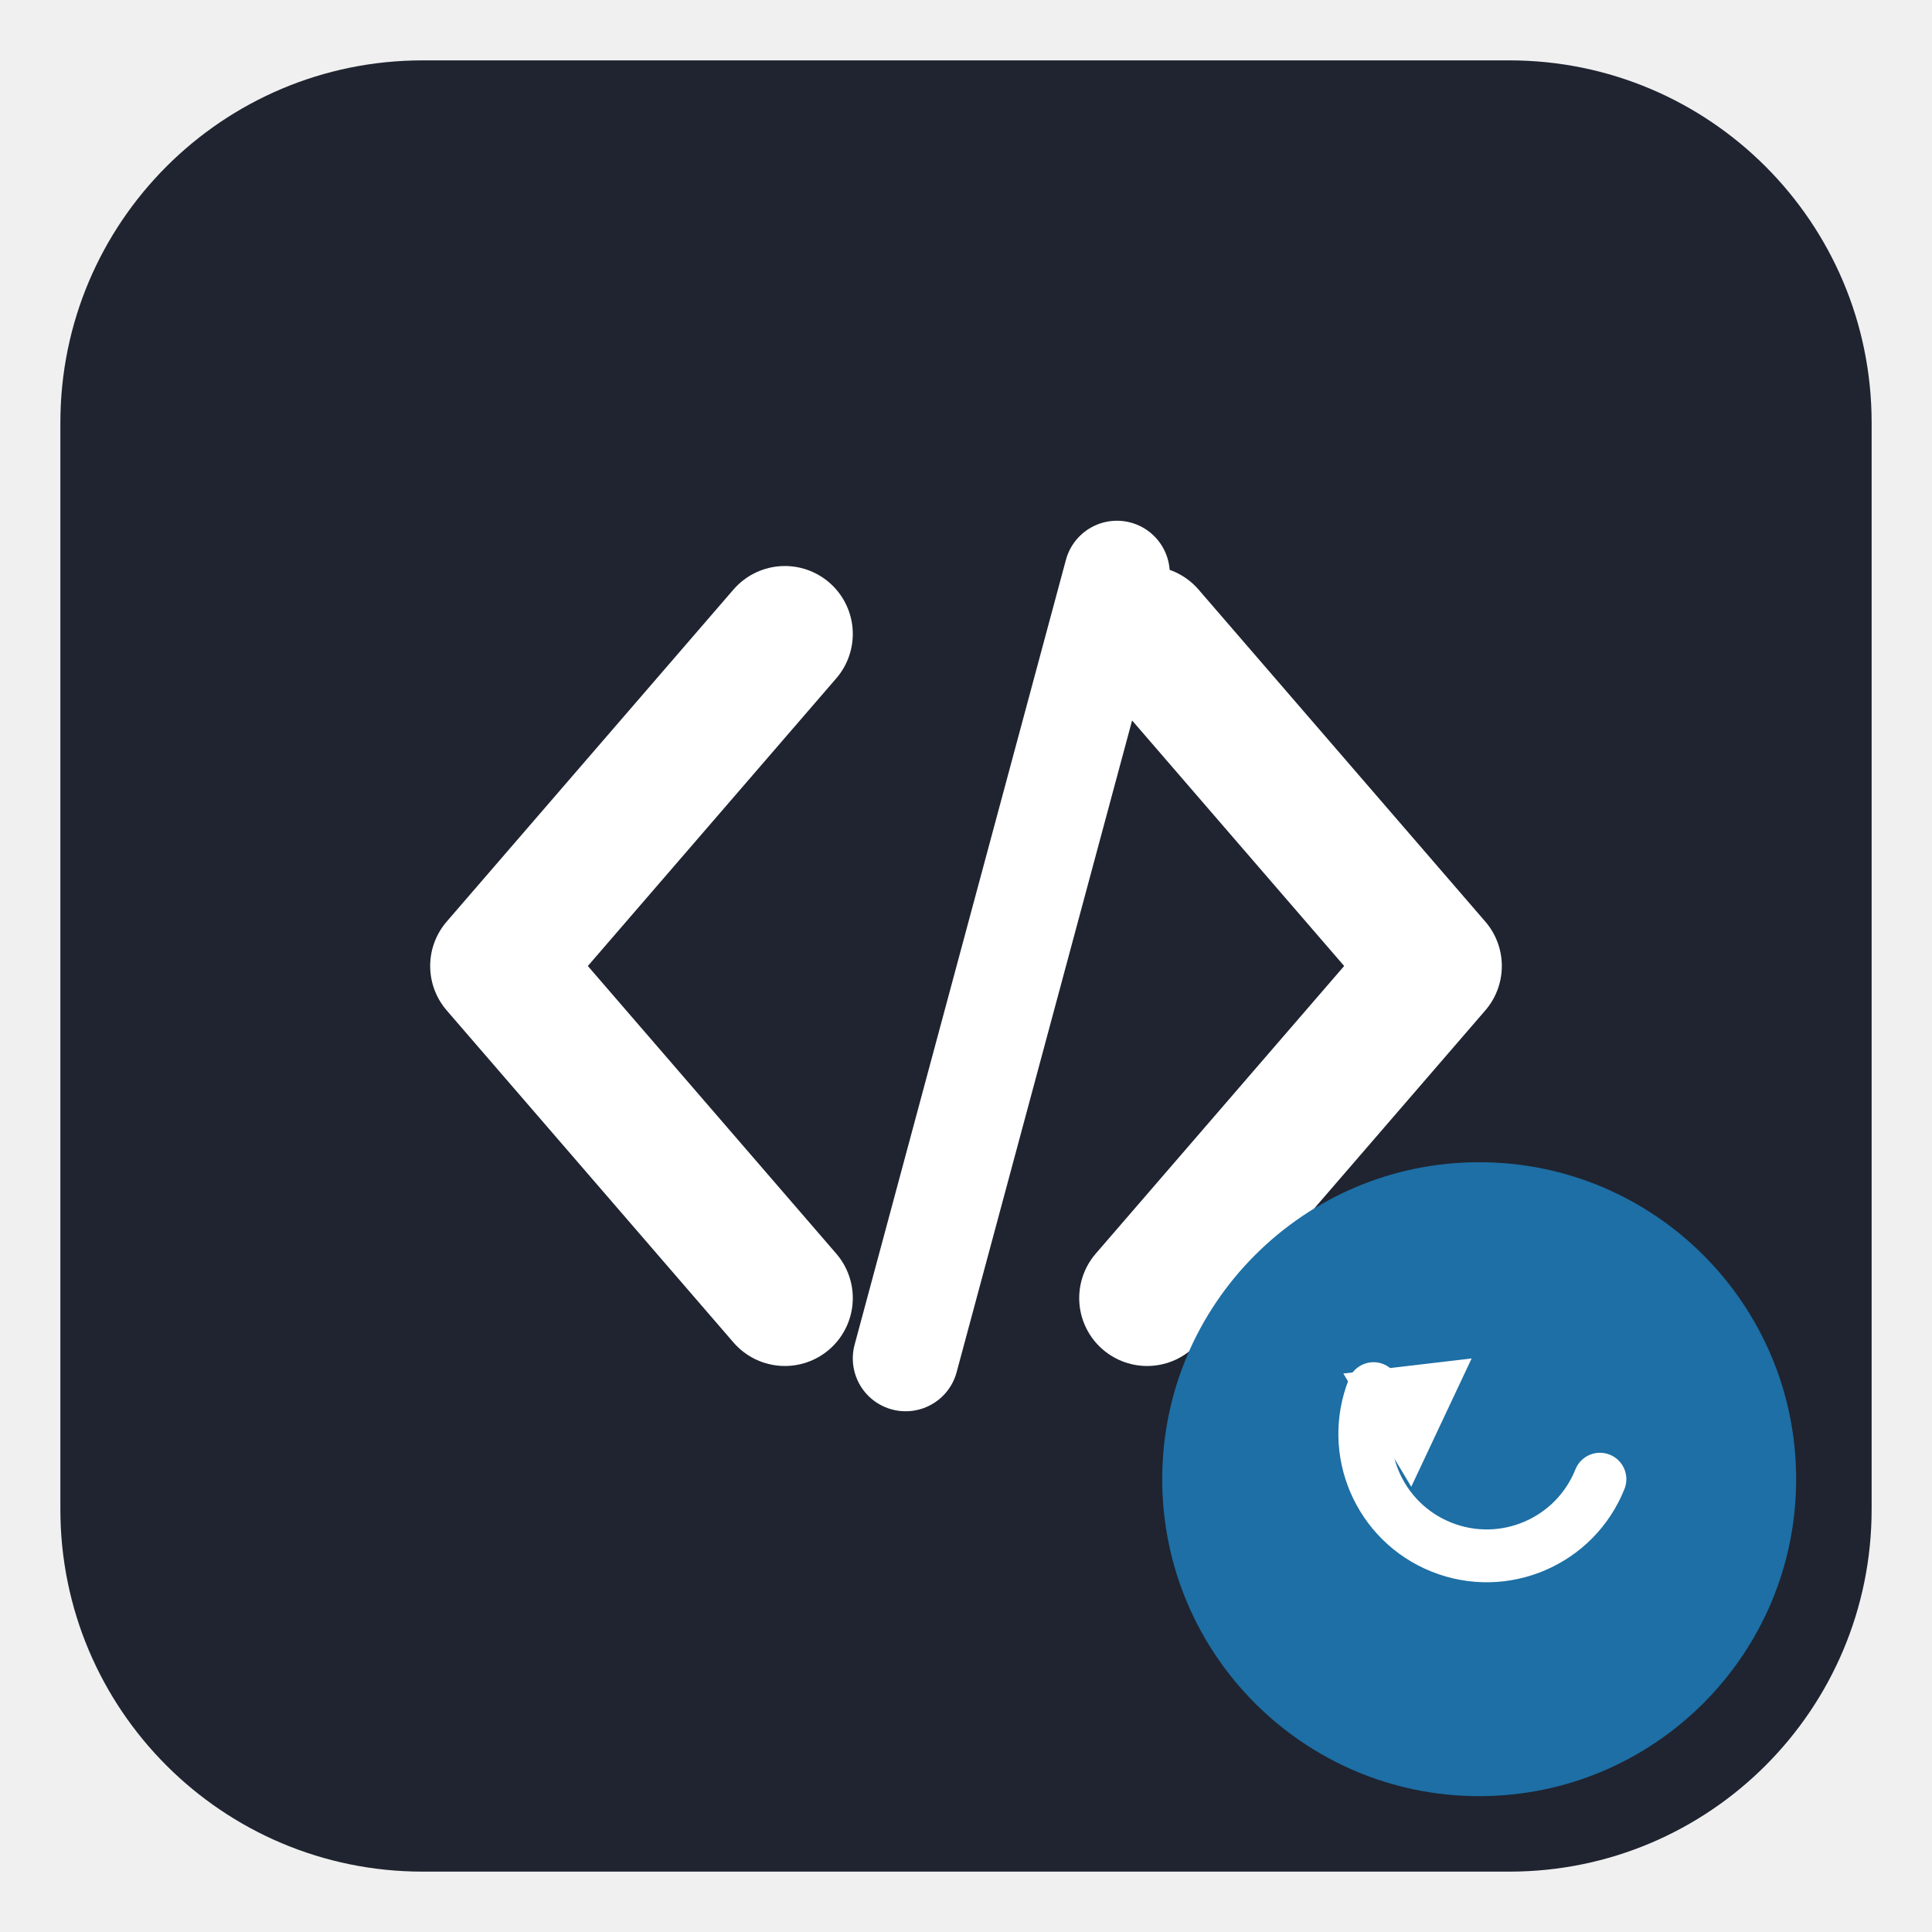
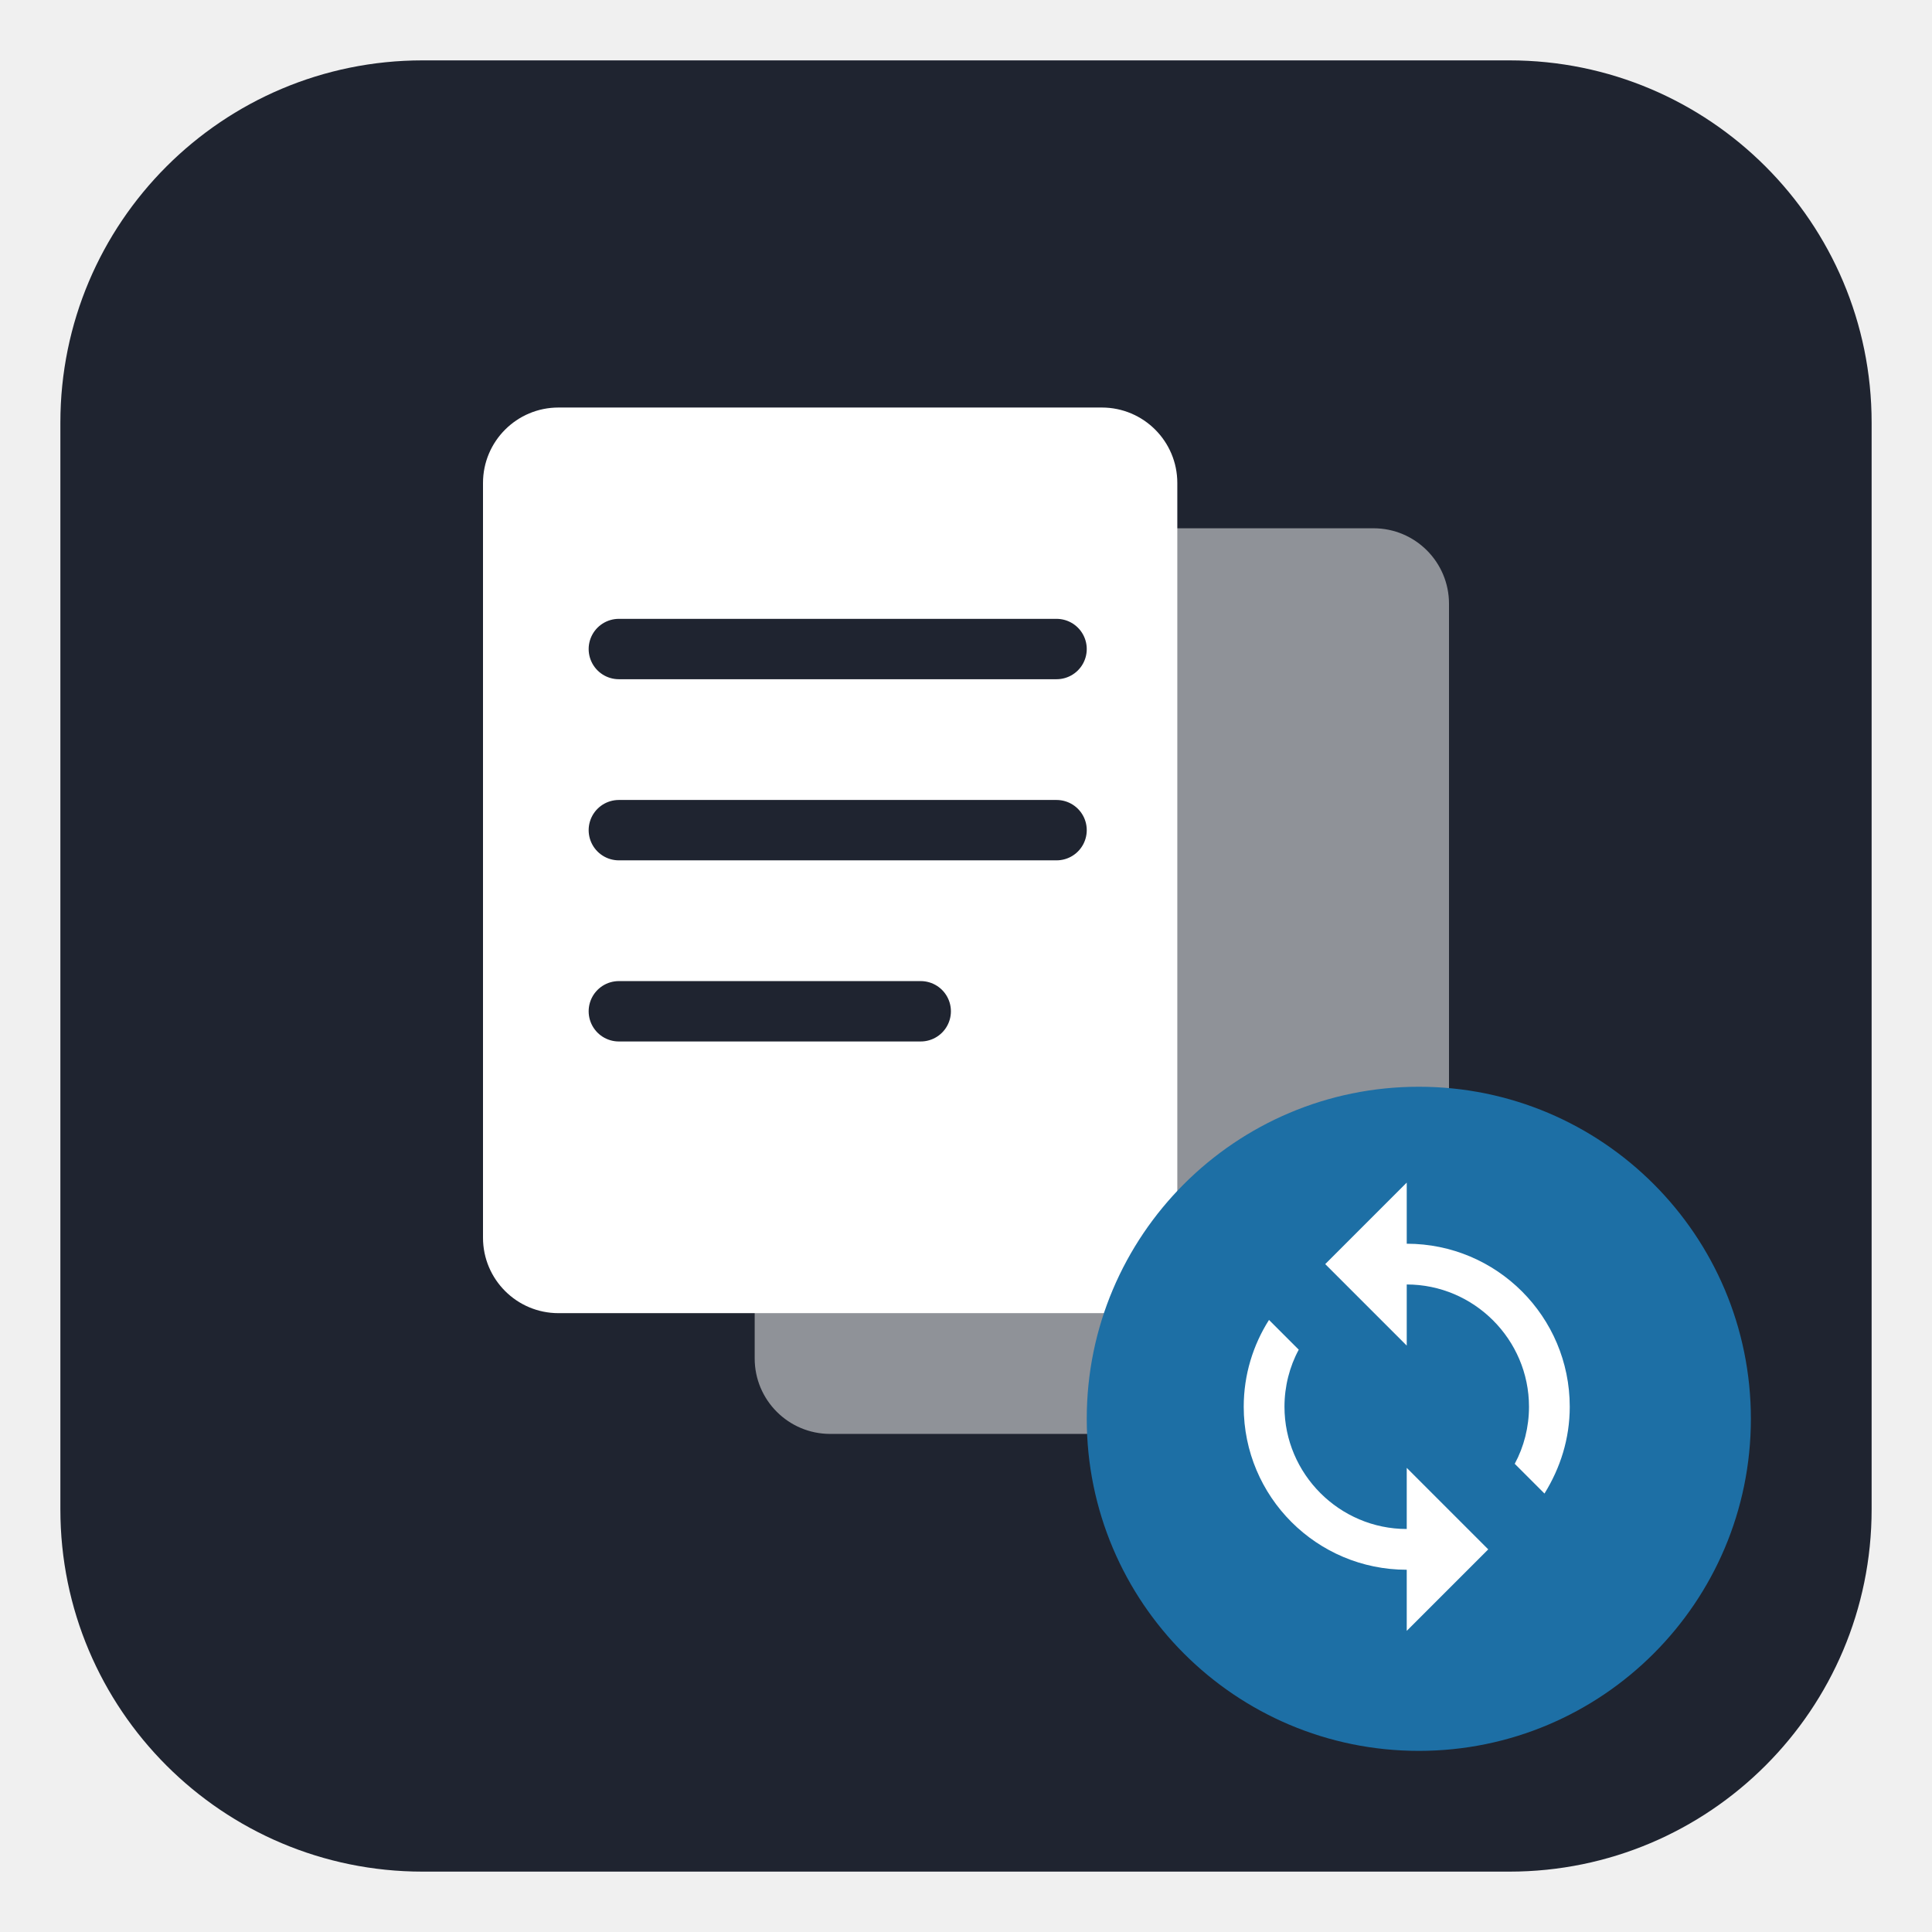
<svg xmlns="http://www.w3.org/2000/svg" width="256" height="256" viewBox="0 0 256 256">
  <rect x="8" y="8" width="240" height="240" rx="48" fill="#1f2430" />
-   <path d="M104,84 L66,128 L104,172" fill="none" stroke="#ffffff" stroke-width="18" stroke-linecap="round" stroke-linejoin="round" />
-   <path d="M152,84 L190,128 L152,172" fill="none" stroke="#ffffff" stroke-width="18" stroke-linecap="round" stroke-linejoin="round" />
-   <line x1="120" y1="180" x2="148" y2="76" stroke="#ffffff" stroke-width="14" stroke-linecap="round" />
-   <circle cx="196" cy="196" r="42" fill="#1d6fa5" />
-   <path d="M212,196 A16,16 0 1 1 182,184" fill="none" stroke="#ffffff" stroke-width="7" stroke-linecap="round" />
-   <polygon points="178,182 195,180 187,197" fill="#ffffff" />
+   <rect x="100" y="70" width="92" height="120" rx="10" fill="#ffffff" opacity="0.5" />
+   <rect x="64" y="54" width="92" height="120" rx="10" fill="#ffffff" />
+   <line x1="82" y1="86" x2="140" y2="86" stroke="#1f2430" stroke-width="8" stroke-linecap="round" />
+   <line x1="82" y1="110" x2="140" y2="110" stroke="#1f2430" stroke-width="8" stroke-linecap="round" />
+   <line x1="82" y1="134" x2="122" y2="134" stroke="#1f2430" stroke-width="8" stroke-linecap="round" />
+   <circle cx="188" cy="188" r="44" fill="#1d6fa5" />
+   <g transform="translate(154,154) scale(2.7)" fill="#ffffff">
+     <path d="M12,4V1L8,5l4,4V6c3.3,0,6,2.7,6,6c0,1-0.25,1.97-0.7,2.8l1.46,1.46C19.54,15,20,13.57,20,12C20,7.58,16.42,4,12,4z" />
+     <path d="M12,18c-3.3,0-6-2.7-6-6c0-1,0.25-1.97,0.7-2.8L5.24,7.74C4.46,8.97,4,10.43,4,12c0,4.42,3.58,8,8,8v3l4-4l-4-4V18z" />
+   </g>
</svg>
